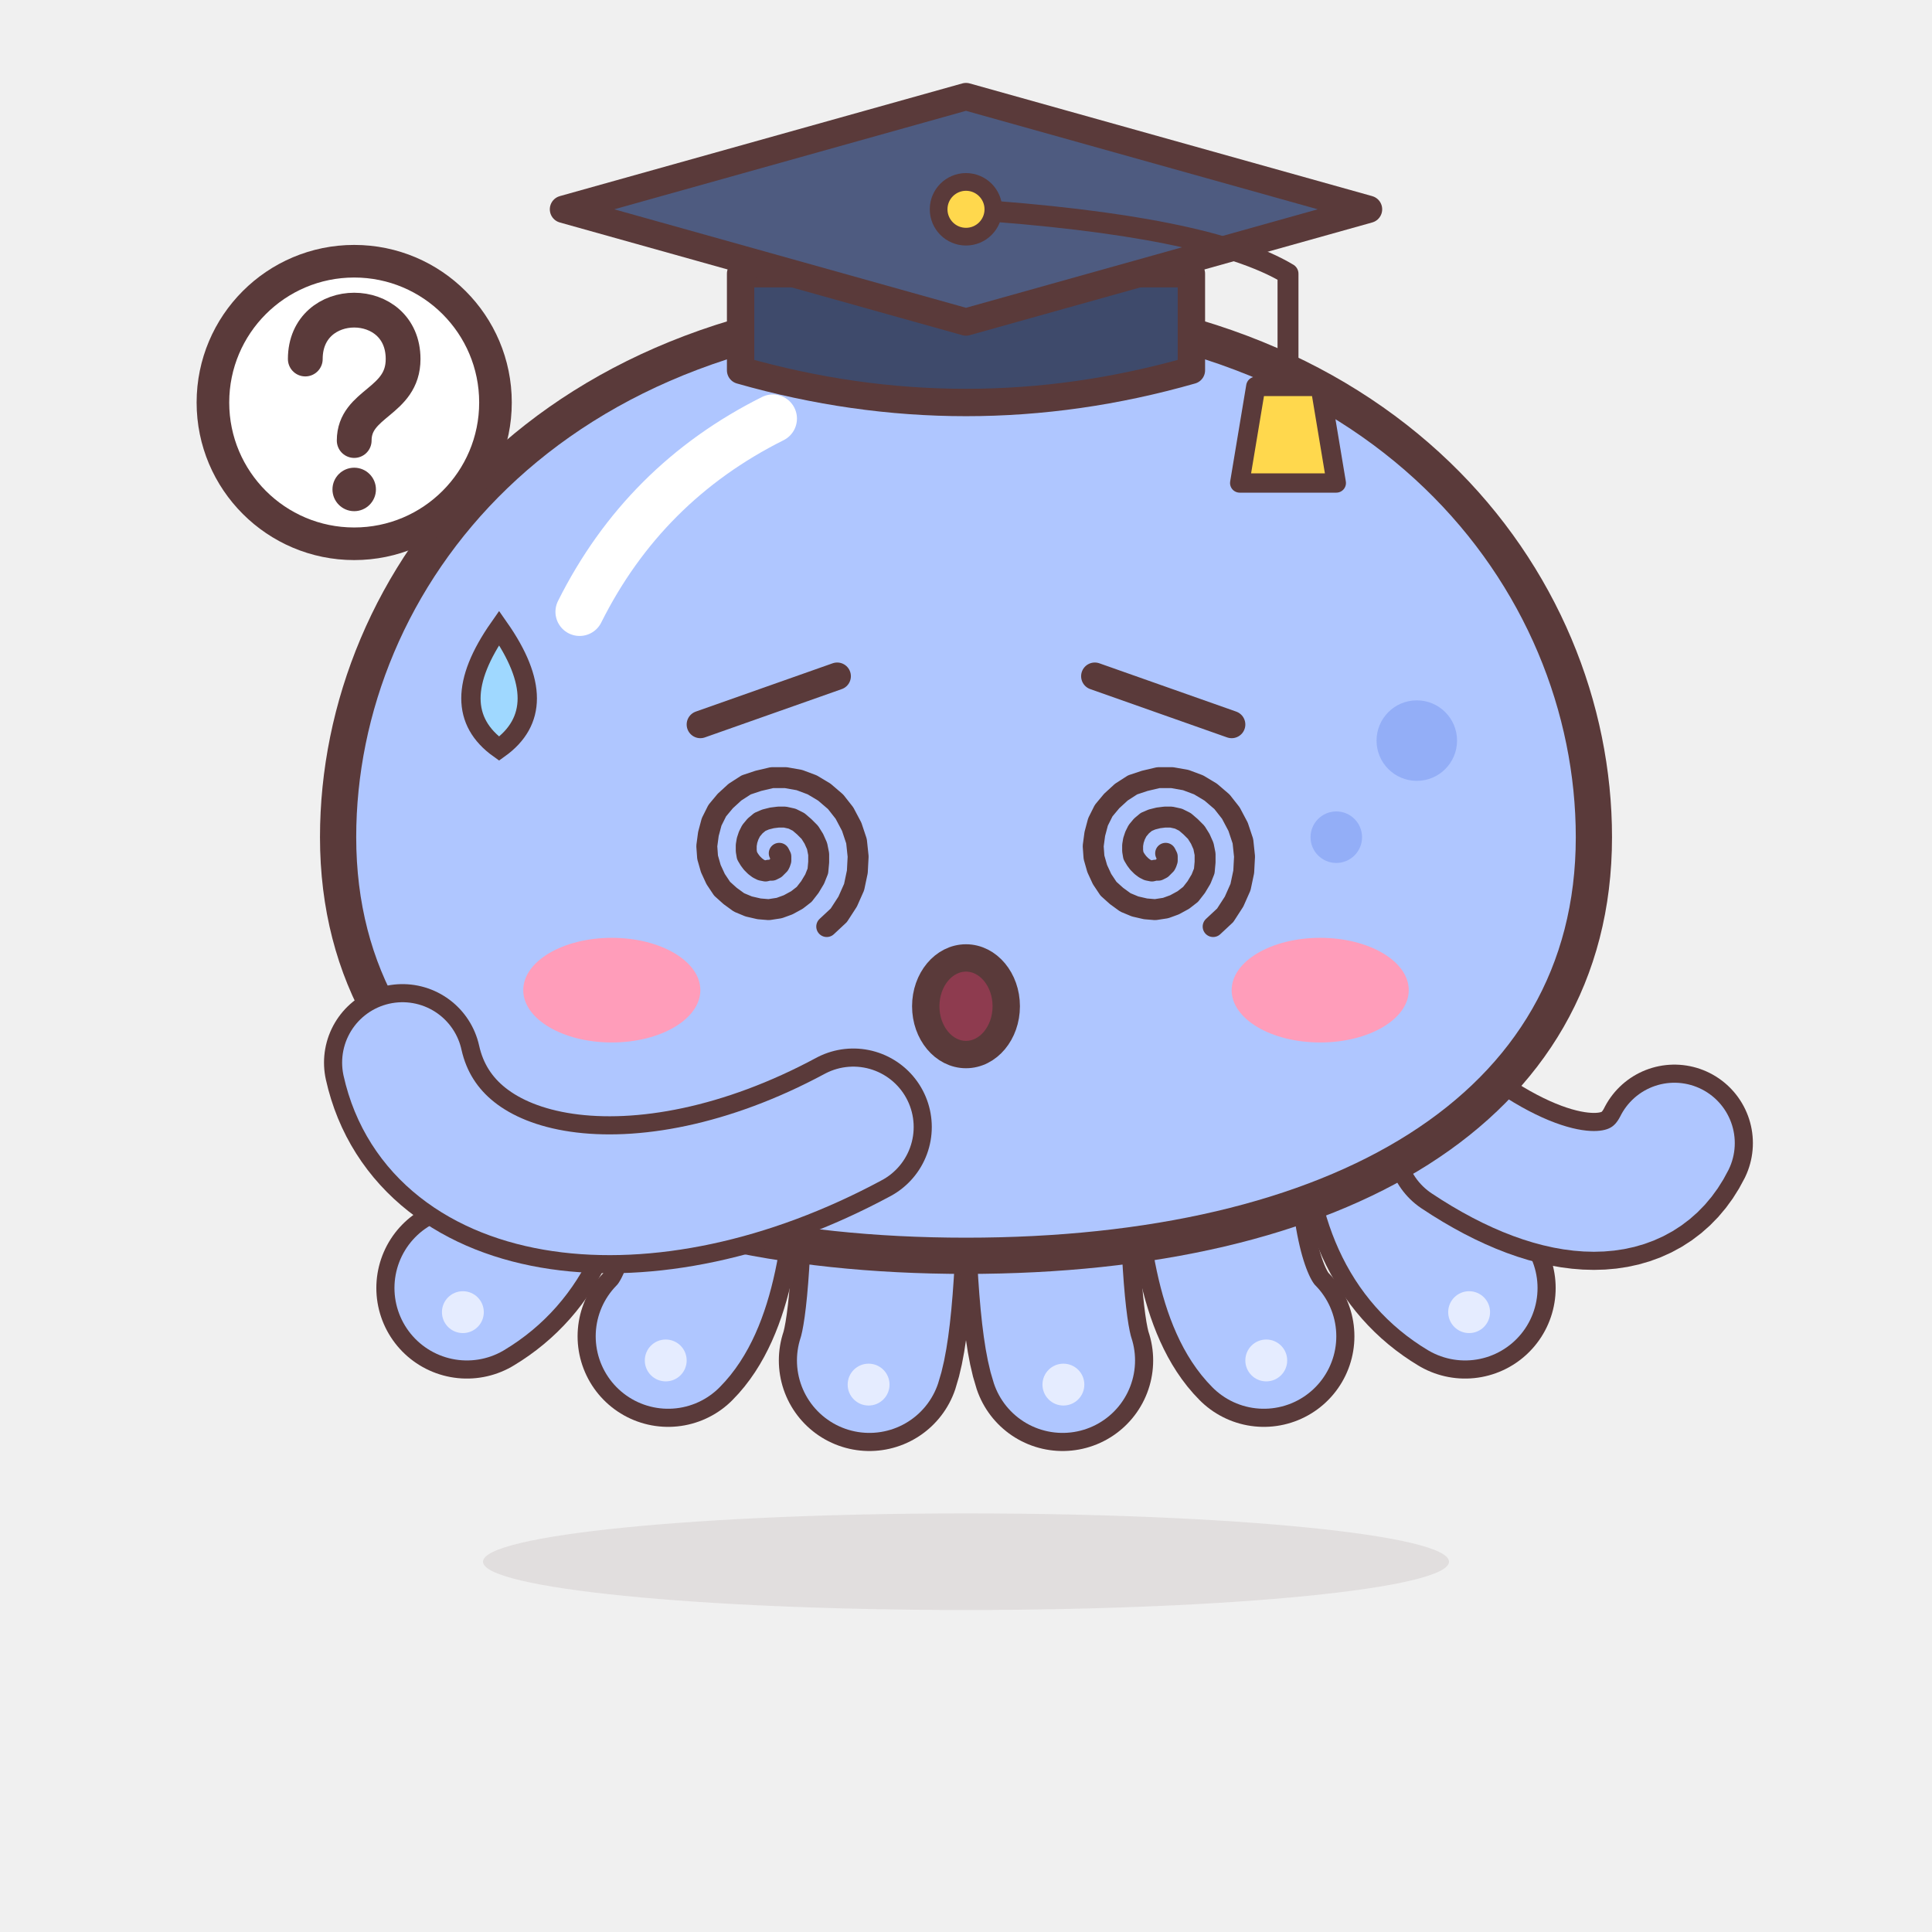
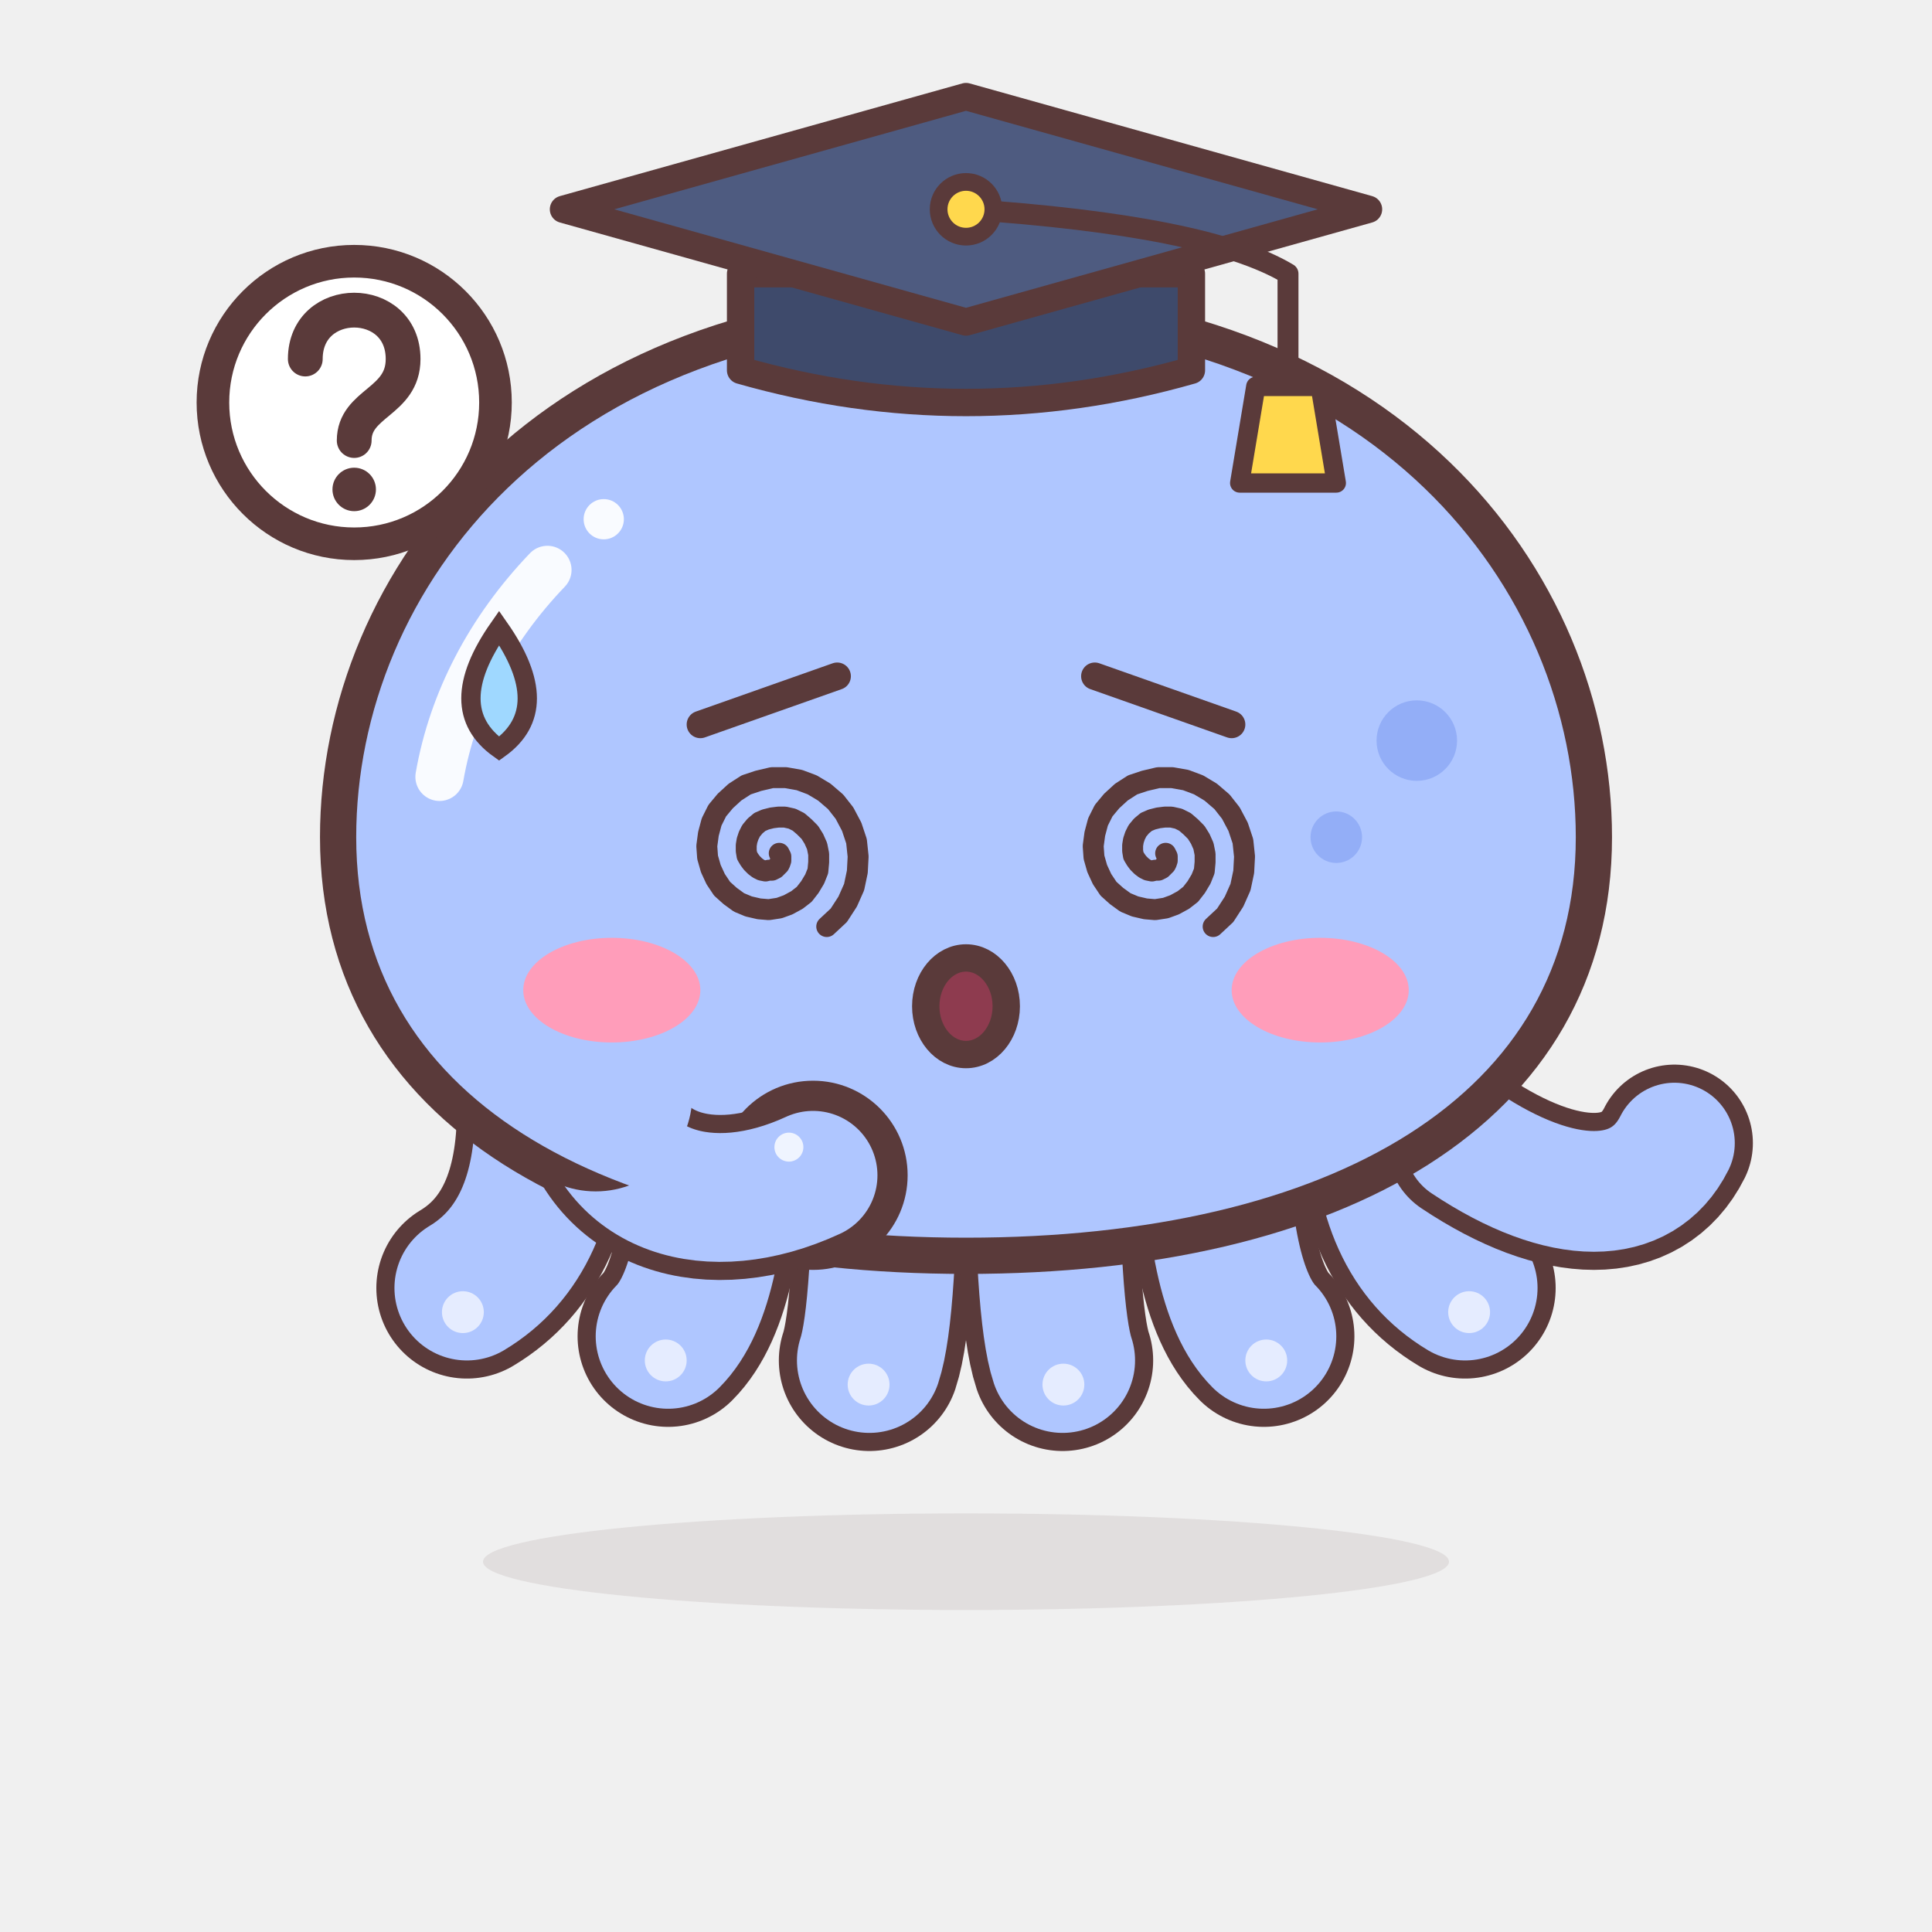
<svg xmlns="http://www.w3.org/2000/svg" viewBox="0 0 240 240" width="240" height="240">
+   <defs>
+     <clipPath id="INTP-head">
+       <path d="M120 38 C 172 38, 198 72, 198 104 C 198 138, 166 156, 120 156 C 74 156, 42 138, 42 104 C 42 72, 68 38, 120 38 Z" />
+     </clipPath>
+   </defs>
  <ellipse cx="120" cy="194" rx="60" ry="6" fill="#5A3A3A" opacity="0.10" />
  <g fill="none" stroke-linecap="round" stroke-linejoin="round">
    <g stroke="#5A3A3A" stroke-width="22.5">
      <path d="M68 138 Q 68 154, 58 160" />
      <path d="M89 138 Q 89 160, 83 166" />
      <path d="M110 138 Q 110 163, 108 169" />
      <path d="M130 138 Q 130 163, 132 169" />
      <path d="M151 138 Q 151 160, 157 166" />
      <path d="M172 138 Q 172 154, 182 160" />
    </g>
    <g stroke="#AFC6FF" stroke-width="18">
      <path d="M68 138 Q 68 154, 58 160" />
      <path d="M89 138 Q 89 160, 83 166" />
      <path d="M110 138 Q 110 163, 108 169" />
      <path d="M130 138 Q 130 163, 132 169" />
      <path d="M151 138 Q 151 160, 157 166" />
      <path d="M172 138 Q 172 154, 182 160" />
    </g>
  </g>
  <g fill="none" stroke-linecap="round" stroke-linejoin="round">
    <g stroke="#5A3A3A" stroke-width="19.5">
      <path d="M182 142 C 194 150, 204 150, 208 142" />
    </g>
    <g stroke="#AFC6FF" stroke-width="15">
      <path d="M182 142 C 194 150, 204 150, 208 142" />
    </g>
  </g>
  <g fill="#E5ECFF">
    <circle cx="57.5" cy="163" r="2.6" />
    <circle cx="82.7" cy="169" r="2.6" />
    <circle cx="107.9" cy="172" r="2.6" />
    <circle cx="132.1" cy="172" r="2.6" />
    <circle cx="157.3" cy="169" r="2.6" />
    <circle cx="182.5" cy="163" r="2.6" />
  </g>
  <path d="M120 38 C 172 38, 198 72, 198 104 C 198 138, 166 156, 120 156 C 74 156, 42 138, 42 104 C 42 72, 68 38, 120 38 Z" fill="#AFC6FF" stroke="#5A3A3A" stroke-width="4.5" />
  <g fill="#93AEF7">
    <circle cx="176" cy="92" r="5" />
    <circle cx="166" cy="104" r="3.2" />
  </g>
-   <path d="M72 76 Q 80 60, 96 52" fill="none" stroke="#FFFFFF" stroke-width="6" stroke-linecap="round" />
+   <path d="M54.6 96.5 A 66 54 0 0 1 68.0 70.8" fill="none" stroke="#FFFFFF" stroke-width="6" stroke-linecap="round" opacity="0.92" />
+   <circle cx="75.0" cy="64.5" r="2.5" fill="#FFFFFF" opacity="0.92" />
  <path d="M92 34 L 92 46 Q 120 54, 148 46 L 148 34 Z" fill="#3E4A6B" stroke="#5A3A3A" stroke-width="3.4" stroke-linejoin="round" />
  <path d="M120 12 L 170 26 L 120 40 L 70 26 Z" fill="#4E5B80" stroke="#5A3A3A" stroke-width="3.4" stroke-linejoin="round" />
  <path d="M120 26 Q 150 28, 160 34 L 160 50" fill="none" stroke="#5A3A3A" stroke-width="2.6" stroke-linecap="round" stroke-linejoin="round" />
  <path d="M156 48 L 164 48 L 166 60 L 154 60 Z" fill="#FFD84D" stroke="#5A3A3A" stroke-width="2.4" stroke-linejoin="round" />
  <circle cx="120" cy="26" r="3.4" fill="#FFD84D" stroke="#5A3A3A" stroke-width="2.2" />
  <ellipse cx="76" cy="123" rx="11" ry="6.5" fill="#FF9DBA" />
  <ellipse cx="164" cy="123" rx="11" ry="6.5" fill="#FF9DBA" />
  <path d="M87 90 L 104 84" fill="none" stroke="#5A3A3A" stroke-width="3.4" stroke-linecap="round" stroke-linejoin="round" />
  <path d="M153 90 L 136 84" fill="none" stroke="#5A3A3A" stroke-width="3.4" stroke-linecap="round" stroke-linejoin="round" />
  <path d="M96.8 106.0 L 96.9 106.2 L 97.0 106.4 L 97.0 106.6 L 97.0 106.9 L 96.9 107.2 L 96.8 107.4 L 96.5 107.7 L 96.3 107.9 L 95.9 108.1 L 95.5 108.1 L 95.1 108.2 L 94.6 108.1 L 94.2 107.9 L 93.8 107.6 L 93.4 107.2 L 93.1 106.8 L 92.8 106.3 L 92.7 105.7 L 92.7 105.0 L 92.8 104.4 L 93.0 103.8 L 93.3 103.2 L 93.8 102.6 L 94.4 102.1 L 95.1 101.8 L 95.9 101.6 L 96.7 101.5 L 97.5 101.5 L 98.4 101.7 L 99.2 102.1 L 99.9 102.7 L 100.6 103.4 L 101.1 104.2 L 101.5 105.1 L 101.7 106.1 L 101.7 107.1 L 101.6 108.2 L 101.2 109.2 L 100.6 110.2 L 99.9 111.1 L 99.0 111.8 L 97.9 112.4 L 96.8 112.8 L 95.5 113.0 L 94.3 112.9 L 93.0 112.6 L 91.8 112.1 L 90.7 111.3 L 89.7 110.4 L 88.9 109.2 L 88.3 107.9 L 87.9 106.5 L 87.8 105.1 L 88.0 103.6 L 88.4 102.1 L 89.1 100.7 L 90.1 99.5 L 91.3 98.4 L 92.7 97.5 L 94.2 97.0 L 95.9 96.6 L 97.6 96.6 L 99.3 96.9 L 100.9 97.5 L 102.4 98.4 L 103.8 99.6 L 104.9 101.0 L 105.8 102.7 L 106.4 104.5 L 106.6 106.4 L 106.5 108.3 L 106.1 110.2 L 105.3 112.0 L 104.2 113.7 L 102.7 115.1" fill="none" stroke="#5A3A3A" stroke-width="2.6" stroke-linecap="round" stroke-linejoin="round" />
  <path d="M144.8 106.0 L 144.9 106.2 L 145.0 106.4 L 145.0 106.6 L 145.0 106.9 L 144.9 107.2 L 144.8 107.4 L 144.5 107.7 L 144.3 107.9 L 143.9 108.1 L 143.5 108.1 L 143.1 108.2 L 142.6 108.1 L 142.2 107.9 L 141.8 107.6 L 141.4 107.2 L 141.1 106.8 L 140.8 106.3 L 140.7 105.7 L 140.7 105.0 L 140.8 104.4 L 141.0 103.8 L 141.3 103.2 L 141.8 102.6 L 142.4 102.1 L 143.1 101.8 L 143.9 101.6 L 144.7 101.5 L 145.5 101.5 L 146.4 101.7 L 147.2 102.1 L 147.9 102.7 L 148.6 103.4 L 149.1 104.2 L 149.5 105.1 L 149.7 106.1 L 149.7 107.1 L 149.6 108.2 L 149.2 109.2 L 148.6 110.2 L 147.9 111.1 L 147.0 111.8 L 145.9 112.4 L 144.8 112.8 L 143.5 113.0 L 142.3 112.9 L 141.0 112.6 L 139.8 112.1 L 138.7 111.3 L 137.7 110.4 L 136.9 109.2 L 136.3 107.9 L 135.9 106.5 L 135.8 105.1 L 136.0 103.6 L 136.4 102.1 L 137.1 100.7 L 138.1 99.5 L 139.3 98.4 L 140.7 97.5 L 142.2 97.0 L 143.9 96.6 L 145.6 96.6 L 147.3 96.9 L 148.9 97.5 L 150.4 98.4 L 151.8 99.6 L 152.9 101.0 L 153.8 102.7 L 154.4 104.5 L 154.6 106.4 L 154.5 108.3 L 154.1 110.2 L 153.3 112.0 L 152.2 113.7 L 150.7 115.1" fill="none" stroke="#5A3A3A" stroke-width="2.6" stroke-linecap="round" stroke-linejoin="round" />
  <ellipse cx="120" cy="125" rx="5" ry="6" fill="#8E3B4F" stroke="#5A3A3A" stroke-width="3.4" />
  <path d="M62 78 q 7 10 0 15 q -7 -5 0 -15 z" fill="#9FD8FF" stroke="#5A3A3A" stroke-width="2.4" />
  <g transform="translate(44 50) scale(1.35) translate(-44 -50)">
    <circle cx="44" cy="50" r="13" fill="#FFFFFF" stroke="#5A3A3A" stroke-width="3" />
    <path d="M39.5 46 C 39.5 40, 48.5 40, 48.5 46 C 48.5 50, 44 50, 44 53.5" fill="none" stroke="#5A3A3A" stroke-width="3.2" stroke-linecap="round" stroke-linejoin="round" />
    <circle cx="44" cy="58" r="2" fill="#5A3A3A" />
  </g>
-   <g fill="none" stroke-linecap="round" stroke-linejoin="round">
-     <g stroke="#5A3A3A" stroke-width="19.5">
-       <path d="M50 132 C 54 150, 80 154, 106 140" />
+   <mask id="INTP-arms" maskUnits="userSpaceOnUse" x="0" y="0" width="240" height="240">
+     <rect width="240" height="240" fill="#fff" />
+     <circle cx="74.0" cy="136.0" r="12" fill="#000" />
+   </mask>
+   <g mask="url(#INTP-arms)">
+     <g stroke="#5A3A3A" stroke-width="20.5" fill="none" stroke-linecap="round">
+       <path d="M74 136 C 76 148, 88 152, 101 146" />
    </g>
-     <g stroke="#AFC6FF" stroke-width="15">
-       <path d="M50 132 C 54 150, 80 154, 106 140" />
+     <circle cx="101.0" cy="146.0" r="11.75" fill="#5A3A3A" />
+     <g stroke="#AFC6FF" stroke-width="16" fill="none" stroke-linecap="round">
+       <path d="M74 136 C 76 148, 88 152, 101 146" />
    </g>
+     <circle cx="101.0" cy="146.0" r="7.25" fill="#AFC6FF" />
+     <circle cx="98.0" cy="142.5" r="1.8" fill="#FFFFFF" opacity="0.8" />
  </g>
</svg>
